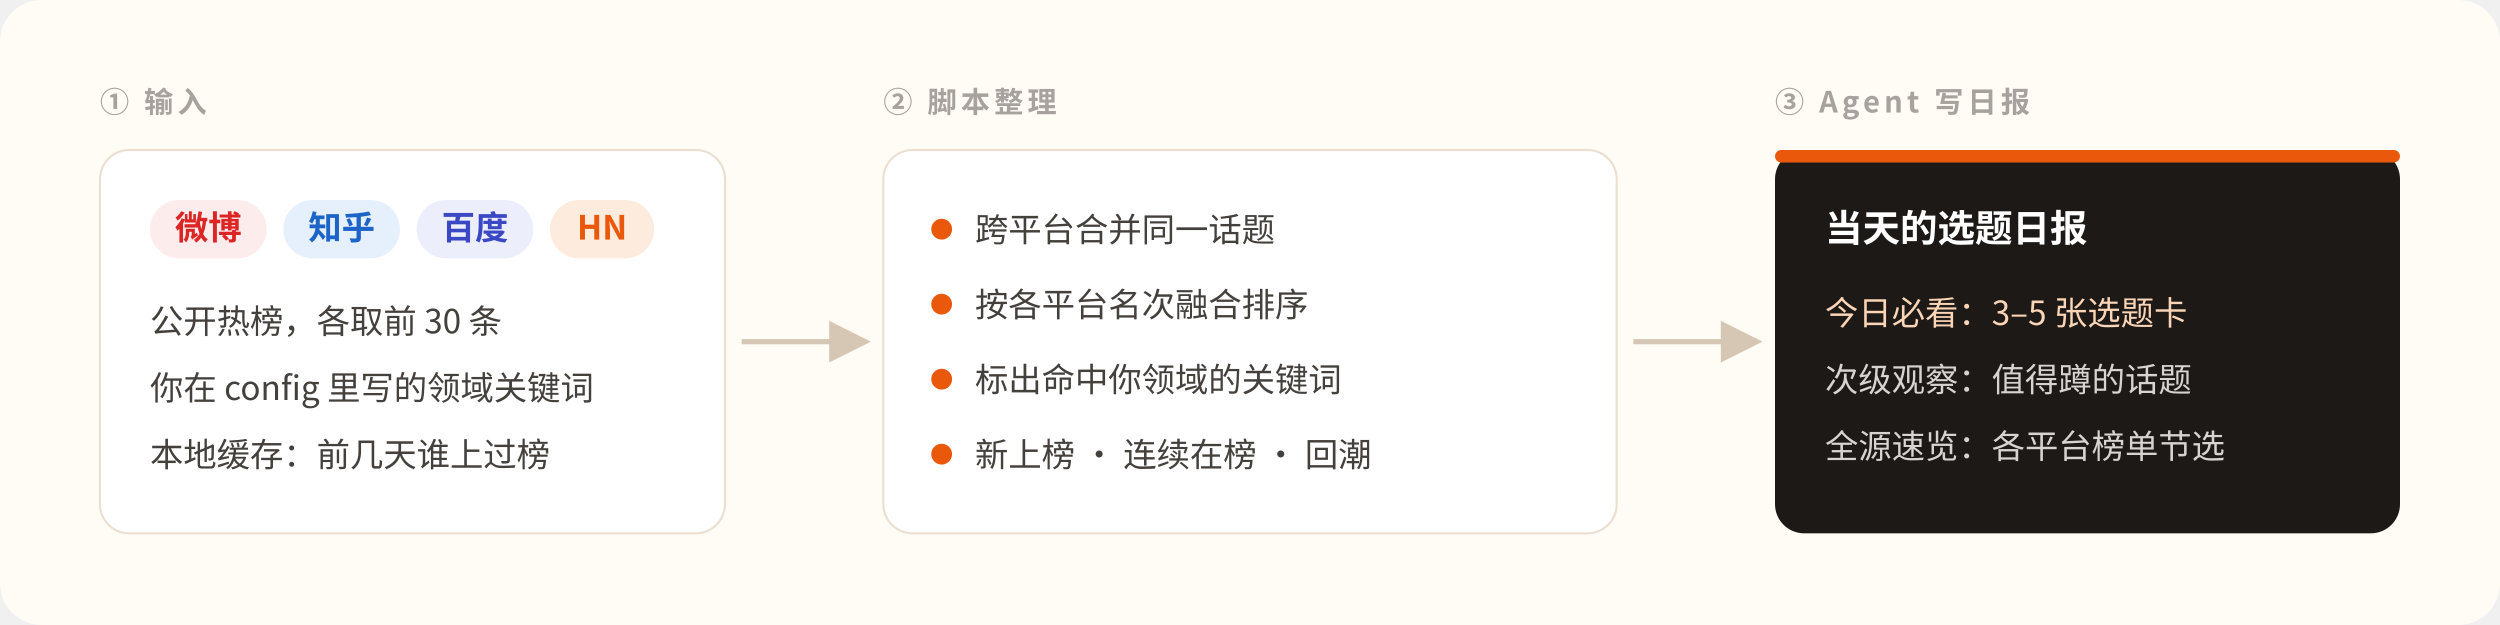
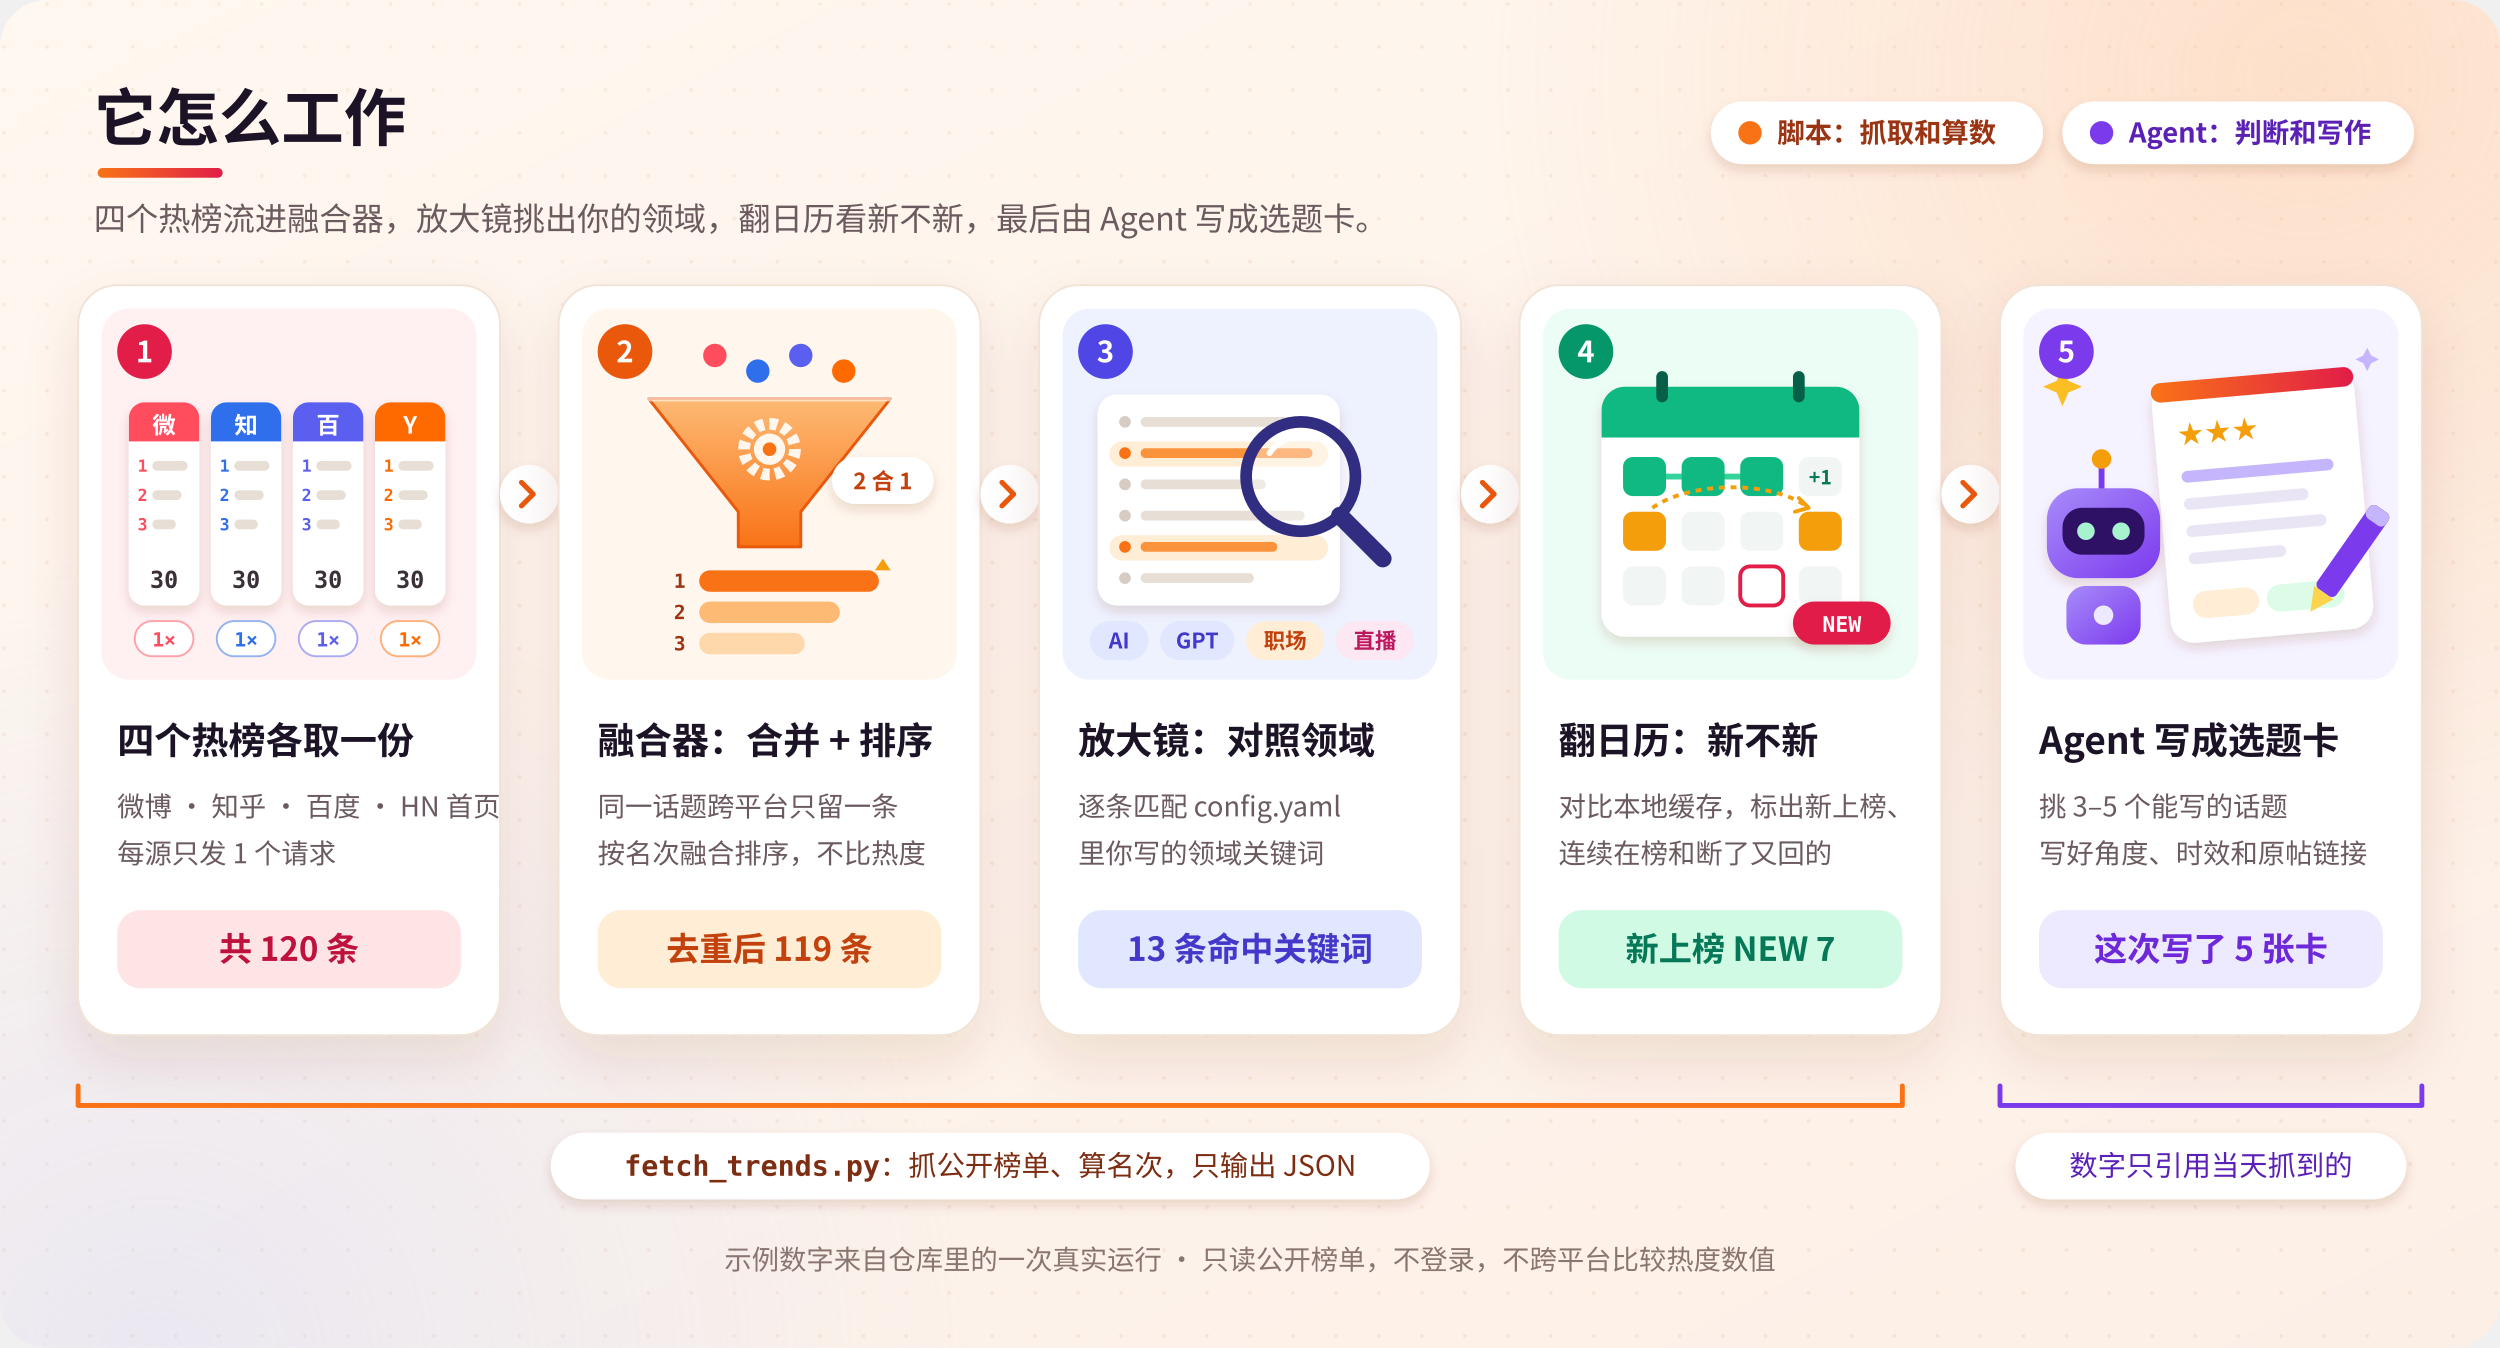
- <svg xmlns="http://www.w3.org/2000/svg" width="1200" height="300" viewBox="0 0 1200 300" role="img" aria-labelledby="t d">
-   <rect width="1200" height="300" rx="20" fill="#FFFBF5" />
+ <svg xmlns="http://www.w3.org/2000/svg" width="1280" height="690" viewBox="0 0 1280 690" role="img" aria-labelledby="t d">
  <defs>
-     <marker id="arr" viewBox="0 0 10 10" refX="8" refY="5" markerWidth="8" markerHeight="8" orient="auto">
-       <path d="M0 0 L10 5 L0 10 Z" fill="#D6C7B4" />
-     </marker>
+     <linearGradient id="bg" x1="0" y1="0" x2="1" y2="1">
+       <stop offset="0" stop-color="#FFF8F0" />
+       <stop offset="1" stop-color="#FCEFE6" />
+     </linearGradient>
+     <radialGradient id="g1" cx="1180" cy="40" r="420" gradientUnits="userSpaceOnUse">
+       <stop offset="0" stop-color="#FDBA8C" stop-opacity="0.35" />
+       <stop offset="1" stop-color="#FDBA8C" stop-opacity="0" />
+     </radialGradient>
+     <radialGradient id="g2" cx="80" cy="700" r="420" gradientUnits="userSpaceOnUse">
+       <stop offset="0" stop-color="#C7D2FE" stop-opacity="0.35" />
+       <stop offset="1" stop-color="#C7D2FE" stop-opacity="0" />
+     </radialGradient>
+     <pattern id="dots" width="22" height="22" patternUnits="userSpaceOnUse">
+       <circle cx="2" cy="2" r="1" fill="#B45309" fill-opacity="0.08" />
+     </pattern>
+     <linearGradient id="funnel" x1="0" y1="0" x2="0" y2="1">
+       <stop offset="0" stop-color="#FDBA74" />
+       <stop offset="1" stop-color="#F97316" />
+     </linearGradient>
+     <linearGradient id="accent" x1="0" y1="0" x2="1" y2="0">
+       <stop offset="0" stop-color="#F97316" />
+       <stop offset="1" stop-color="#E11D48" />
+     </linearGradient>
+     <linearGradient id="agent" x1="0" y1="0" x2="1" y2="1">
+       <stop offset="0" stop-color="#A78BFA" />
+       <stop offset="1" stop-color="#7C3AED" />
+     </linearGradient>
+     <filter id="sh" x="-20%" y="-20%" width="140%" height="150%">
+       <feDropShadow dx="0" dy="2" stdDeviation="2" flood-color="#7C2D12" flood-opacity="0.08" />
+       <feDropShadow dx="0" dy="12" stdDeviation="14" flood-color="#7C2D12" flood-opacity="0.12" />
+     </filter>
+     <filter id="shs" x="-40%" y="-40%" width="180%" height="190%">
+       <feDropShadow dx="0" dy="3" stdDeviation="3" flood-color="#7C2D12" flood-opacity="0.16" />
+     </filter>
  </defs>
+   <rect width="1280" height="690" rx="24" fill="url(#bg)" />
+   <rect width="1280" height="690" rx="24" fill="url(#dots)" />
+   <rect width="1280" height="690" rx="24" fill="url(#g1)" />
+   <rect width="1280" height="690" rx="24" fill="url(#g2)" />
  <g font-family="'PingFang SC','Hiragino Sans GB','Microsoft YaHei','Noto Sans CJK SC',sans-serif">
-     <text x="48" y="54" font-size="14" font-weight="700" fill="#A8A29E" letter-spacing="2">① 输入</text>
-     <rect x="48" y="72" width="300" height="184" rx="14" fill="#FFFFFF" stroke="#EADFD0" />
-     <g font-size="16" fill="#44403C">
-       <rect x="72" y="96" width="56" height="28" rx="14" fill="#FDECEC" />
-       <text x="100" y="115" text-anchor="middle" fill="#DC2626" font-weight="600">微博</text>
-       <rect x="136" y="96" width="56" height="28" rx="14" fill="#E6F0FC" />
-       <text x="164" y="115" text-anchor="middle" fill="#1D64C8" font-weight="600">知乎</text>
-       <rect x="200" y="96" width="56" height="28" rx="14" fill="#ECEEFC" />
-       <text x="228" y="115" text-anchor="middle" fill="#3B48C4" font-weight="600">百度</text>
-       <rect x="264" y="96" width="50" height="28" rx="14" fill="#FDEBDD" />
-       <text x="289" y="115" text-anchor="middle" fill="#EA580C" font-weight="600">HN</text>
-       <text x="72" y="160">公开热榜，各取前 30 条</text>
-       <text x="72" y="192">你在 config 里写的领域关键词</text>
-       <text x="72" y="224">本地缓存：前几天谁上过榜</text>
-     </g>
-     <line x1="356" y1="164" x2="414" y2="164" stroke="#D6C7B4" stroke-width="2.5" marker-end="url(#arr)" />
-     <text x="424" y="54" font-size="14" font-weight="700" fill="#A8A29E" letter-spacing="2">② 脚本整理</text>
-     <rect x="424" y="72" width="352" height="184" rx="14" fill="#FFFFFF" stroke="#EADFD0" />
-     <g font-size="16" fill="#44403C">
-       <circle cx="452" cy="110" r="5" fill="#EA580C" />
-       <text x="468" y="116">跨平台合并同一话题</text>
-       <circle cx="452" cy="146" r="5" fill="#EA580C" />
-       <text x="468" y="152">按各平台名次融合排序</text>
-       <circle cx="452" cy="182" r="5" fill="#EA580C" />
-       <text x="468" y="188">标出命中你领域的关键词</text>
-       <circle cx="452" cy="218" r="5" fill="#EA580C" />
-       <text x="468" y="224">新上榜 · 连续在榜 · 回潮</text>
-     </g>
-     <line x1="784" y1="164" x2="842" y2="164" stroke="#D6C7B4" stroke-width="2.5" marker-end="url(#arr)" />
-     <text x="852" y="54" font-size="14" font-weight="700" fill="#A8A29E" letter-spacing="2">③ Agent 写日报</text>
-     <rect x="852" y="72" width="300" height="184" rx="14" fill="#1C1917" />
-     <rect x="852" y="72" width="300" height="6" rx="3" fill="#EA580C" />
-     <g font-size="16">
-       <text x="876" y="116" fill="#FFFFFF" font-weight="700" font-size="18">当天的选题日报</text>
-       <text x="876" y="156" fill="#FBD5B5">今日必看：3–5 张选题卡</text>
-       <text x="876" y="188" fill="#D6D3D1">次级观察：值得蹲的话题</text>
-       <text x="876" y="220" fill="#D6D3D1">全源速览：各平台榜单节选</text>
-     </g>
+     <text x="48" y="72" font-size="32" font-weight="800" fill="#1C1426">它怎么工作</text>
+     <rect x="50" y="86" width="64" height="5" rx="2.5" fill="url(#accent)" />
+     <text x="48" y="118" font-size="16.5" fill="#6B5A5E">四个热榜流进融合器，放大镜挑出你的领域，翻日历看新不新，最后由 Agent 写成选题卡。</text>
+     <g font-size="14" font-weight="600">
+       <rect x="876" y="52" width="170" height="32" rx="16" fill="#FFFFFF" filter="url(#shs)" />
+       <circle cx="896" cy="68" r="6" fill="#F97316" />
+       <text x="910" y="73" fill="#9A3412">脚本：抓取和算数</text>
+       <rect x="1056" y="52" width="180" height="32" rx="16" fill="#FFFFFF" filter="url(#shs)" />
+       <circle cx="1076" cy="68" r="6" fill="#7C3AED" />
+       <text x="1090" y="73" fill="#5B21B6">Agent：判断和写作</text>
+     </g>
+     <rect x="40" y="146" width="216" height="384" rx="20" fill="#FFFFFF" filter="url(#sh)" />
+     <rect x="40" y="146" width="216" height="384" rx="20" fill="none" stroke="#F1E3D6" />
+     <rect x="52" y="158" width="192" height="190" rx="14" fill="#FFF1F2" />
+     <g transform="translate(52 158)">
+       <g filter="url(#shs)">
+         <rect x="14" y="48" width="36" height="104" rx="8" fill="#FFFFFF" />
+       </g>
+       <path d="M14 56a8 8 0 0 1 8-8h20a8 8 0 0 1 8 8v12h-36z" fill="#FF4D5E" />
+       <text x="32" y="64" font-size="12" font-weight="700" fill="#FFFFFF" text-anchor="middle">微</text>
+       <text x="21" y="83.5" font-size="8.5" font-weight="700" fill="#FF4D5E" text-anchor="middle" font-family="'SF Mono',Menlo,Consolas,monospace">1</text>
+       <rect x="26" y="78" width="18" height="5" rx="2.5" fill="#E7DED6" />
+       <text x="21" y="98.5" font-size="8.5" font-weight="700" fill="#FF4D5E" text-anchor="middle" font-family="'SF Mono',Menlo,Consolas,monospace">2</text>
+       <rect x="26" y="93" width="15" height="5" rx="2.5" fill="#E7DED6" />
+       <text x="21" y="113.5" font-size="8.5" font-weight="700" fill="#FF4D5E" text-anchor="middle" font-family="'SF Mono',Menlo,Consolas,monospace">3</text>
+       <rect x="26" y="108" width="12" height="5" rx="2.5" fill="#E7DED6" />
+       <text x="32" y="143" font-size="12" font-weight="800" fill="#3B2F38" text-anchor="middle" font-family="'SF Mono',Menlo,Consolas,monospace">30</text>
+       <rect x="17" y="160" width="30" height="18" rx="9" fill="#FFFFFF" stroke="#FF4D5E" stroke-opacity="0.5" />
+       <text x="32" y="173" font-size="10" font-weight="700" fill="#FF4D5E" text-anchor="middle" font-family="'SF Mono',Menlo,Consolas,monospace">1×</text>
+       <g filter="url(#shs)">
+         <rect x="56" y="48" width="36" height="104" rx="8" fill="#FFFFFF" />
+       </g>
+       <path d="M56 56a8 8 0 0 1 8-8h20a8 8 0 0 1 8 8v12h-36z" fill="#2F6FEB" />
+       <text x="74" y="64" font-size="12" font-weight="700" fill="#FFFFFF" text-anchor="middle">知</text>
+       <text x="63" y="83.5" font-size="8.5" font-weight="700" fill="#2F6FEB" text-anchor="middle" font-family="'SF Mono',Menlo,Consolas,monospace">1</text>
+       <rect x="68" y="78" width="18" height="5" rx="2.5" fill="#E7DED6" />
+       <text x="63" y="98.5" font-size="8.5" font-weight="700" fill="#2F6FEB" text-anchor="middle" font-family="'SF Mono',Menlo,Consolas,monospace">2</text>
+       <rect x="68" y="93" width="15" height="5" rx="2.5" fill="#E7DED6" />
+       <text x="63" y="113.5" font-size="8.5" font-weight="700" fill="#2F6FEB" text-anchor="middle" font-family="'SF Mono',Menlo,Consolas,monospace">3</text>
+       <rect x="68" y="108" width="12" height="5" rx="2.5" fill="#E7DED6" />
+       <text x="74" y="143" font-size="12" font-weight="800" fill="#3B2F38" text-anchor="middle" font-family="'SF Mono',Menlo,Consolas,monospace">30</text>
+       <rect x="59" y="160" width="30" height="18" rx="9" fill="#FFFFFF" stroke="#2F6FEB" stroke-opacity="0.5" />
+       <text x="74" y="173" font-size="10" font-weight="700" fill="#2F6FEB" text-anchor="middle" font-family="'SF Mono',Menlo,Consolas,monospace">1×</text>
+       <g filter="url(#shs)">
+         <rect x="98" y="48" width="36" height="104" rx="8" fill="#FFFFFF" />
+       </g>
+       <path d="M98 56a8 8 0 0 1 8-8h20a8 8 0 0 1 8 8v12h-36z" fill="#5B5FEF" />
+       <text x="116" y="64" font-size="12" font-weight="700" fill="#FFFFFF" text-anchor="middle">百</text>
+       <text x="105" y="83.5" font-size="8.5" font-weight="700" fill="#5B5FEF" text-anchor="middle" font-family="'SF Mono',Menlo,Consolas,monospace">1</text>
+       <rect x="110" y="78" width="18" height="5" rx="2.5" fill="#E7DED6" />
+       <text x="105" y="98.5" font-size="8.5" font-weight="700" fill="#5B5FEF" text-anchor="middle" font-family="'SF Mono',Menlo,Consolas,monospace">2</text>
+       <rect x="110" y="93" width="15" height="5" rx="2.5" fill="#E7DED6" />
+       <text x="105" y="113.5" font-size="8.5" font-weight="700" fill="#5B5FEF" text-anchor="middle" font-family="'SF Mono',Menlo,Consolas,monospace">3</text>
+       <rect x="110" y="108" width="12" height="5" rx="2.5" fill="#E7DED6" />
+       <text x="116" y="143" font-size="12" font-weight="800" fill="#3B2F38" text-anchor="middle" font-family="'SF Mono',Menlo,Consolas,monospace">30</text>
+       <rect x="101" y="160" width="30" height="18" rx="9" fill="#FFFFFF" stroke="#5B5FEF" stroke-opacity="0.5" />
+       <text x="116" y="173" font-size="10" font-weight="700" fill="#5B5FEF" text-anchor="middle" font-family="'SF Mono',Menlo,Consolas,monospace">1×</text>
+       <g filter="url(#shs)">
+         <rect x="140" y="48" width="36" height="104" rx="8" fill="#FFFFFF" />
+       </g>
+       <path d="M140 56a8 8 0 0 1 8-8h20a8 8 0 0 1 8 8v12h-36z" fill="#FF6A00" />
+       <text x="158" y="64" font-size="12" font-weight="700" fill="#FFFFFF" text-anchor="middle">Y</text>
+       <text x="147" y="83.5" font-size="8.5" font-weight="700" fill="#FF6A00" text-anchor="middle" font-family="'SF Mono',Menlo,Consolas,monospace">1</text>
+       <rect x="152" y="78" width="18" height="5" rx="2.5" fill="#E7DED6" />
+       <text x="147" y="98.5" font-size="8.5" font-weight="700" fill="#FF6A00" text-anchor="middle" font-family="'SF Mono',Menlo,Consolas,monospace">2</text>
+       <rect x="152" y="93" width="15" height="5" rx="2.5" fill="#E7DED6" />
+       <text x="147" y="113.5" font-size="8.5" font-weight="700" fill="#FF6A00" text-anchor="middle" font-family="'SF Mono',Menlo,Consolas,monospace">3</text>
+       <rect x="152" y="108" width="12" height="5" rx="2.5" fill="#E7DED6" />
+       <text x="158" y="143" font-size="12" font-weight="800" fill="#3B2F38" text-anchor="middle" font-family="'SF Mono',Menlo,Consolas,monospace">30</text>
+       <rect x="143" y="160" width="30" height="18" rx="9" fill="#FFFFFF" stroke="#FF6A00" stroke-opacity="0.5" />
+       <text x="158" y="173" font-size="10" font-weight="700" fill="#FF6A00" text-anchor="middle" font-family="'SF Mono',Menlo,Consolas,monospace">1×</text>
+     </g>
+     <circle cx="74" cy="180" r="14" fill="#E11D48" />
+     <text x="74" y="185.5" font-size="15" font-weight="800" fill="#FFFFFF" text-anchor="middle">1</text>
+     <text x="60" y="386" font-size="19" font-weight="800" fill="#1C1426">四个热榜各取一份</text>
+     <text x="60" y="418" font-size="14" fill="#6B5A5E">微博 · 知乎 · 百度 · HN 首页</text>
+     <text x="60" y="442" font-size="14" fill="#6B5A5E">每源只发 1 个请求</text>
+     <rect x="60" y="466" width="176" height="40" rx="12" fill="#FFE4E6" />
+     <text x="148.0" y="492" font-size="17" font-weight="800" fill="#BE123C" text-anchor="middle">共 120 条</text>
+     <circle cx="271.0" cy="253" r="15" fill="#FFFFFF" filter="url(#shs)" />
+     <path d="M267.0 247l6 6-6 6" fill="none" stroke="#EA580C" stroke-width="2.6" stroke-linecap="round" stroke-linejoin="round" />
+     <rect x="286" y="146" width="216" height="384" rx="20" fill="#FFFFFF" filter="url(#sh)" />
+     <rect x="286" y="146" width="216" height="384" rx="20" fill="none" stroke="#F1E3D6" />
+     <rect x="298" y="158" width="192" height="190" rx="14" fill="#FFF7ED" />
+     <g transform="translate(298 158)">
+       <circle cx="68" cy="24" r="6" fill="#FF4D5E" />
+       <circle cx="90" cy="32" r="6" fill="#2F6FEB" />
+       <circle cx="112" cy="24" r="6" fill="#5B5FEF" />
+       <circle cx="134" cy="32" r="6" fill="#FF6A00" />
+       <path d="M34 46H158L112 104V122H80V104Z" fill="url(#funnel)" stroke="#EA580C" stroke-width="1.5" stroke-linejoin="round" />
+       <path d="M34 46H158" stroke="#FFFFFF" stroke-opacity="0.6" stroke-width="3" stroke-linecap="round" />
+       <circle cx="96" cy="72" r="13" fill="none" stroke="#FFF7ED" stroke-width="6" stroke-dasharray="4 2.8" />
+       <circle cx="96" cy="72" r="8" fill="#FFF7ED" />
+       <circle cx="96" cy="72" r="3.5" fill="#F97316" />
+       <g filter="url(#shs)">
+         <rect x="128" y="76" width="52" height="24" rx="12" fill="#FFFFFF" />
+       </g>
+       <text x="154" y="92.5" font-size="11.5" font-weight="700" fill="#C2410C" text-anchor="middle">2 合 1</text>
+       <text x="50" y="143" font-size="10" font-weight="800" fill="#9A3412" text-anchor="middle" font-family="'SF Mono',Menlo,Consolas,monospace">1</text>
+       <rect x="60" y="134" width="92" height="11" rx="5.5" fill="#F97316" />
+       <text x="50" y="159" font-size="10" font-weight="800" fill="#9A3412" text-anchor="middle" font-family="'SF Mono',Menlo,Consolas,monospace">2</text>
+       <rect x="60" y="150" width="72" height="11" rx="5.5" fill="#FDBA74" />
+       <text x="50" y="175" font-size="10" font-weight="800" fill="#9A3412" text-anchor="middle" font-family="'SF Mono',Menlo,Consolas,monospace">3</text>
+       <rect x="60" y="166" width="54" height="11" rx="5.5" fill="#FED7AA" />
+       <path d="M150 134l4 -6 4 6z" fill="#F59E0B" />
+     </g>
+     <circle cx="320" cy="180" r="14" fill="#EA580C" />
+     <text x="320" y="185.5" font-size="15" font-weight="800" fill="#FFFFFF" text-anchor="middle">2</text>
+     <text x="306" y="386" font-size="19" font-weight="800" fill="#1C1426">融合器：合并 + 排序</text>
+     <text x="306" y="418" font-size="14" fill="#6B5A5E">同一话题跨平台只留一条</text>
+     <text x="306" y="442" font-size="14" fill="#6B5A5E">按名次融合排序，不比热度</text>
+     <rect x="306" y="466" width="176" height="40" rx="12" fill="#FFEDD5" />
+     <text x="394.0" y="492" font-size="17" font-weight="800" fill="#C2410C" text-anchor="middle">去重后 119 条</text>
+     <circle cx="517.0" cy="253" r="15" fill="#FFFFFF" filter="url(#shs)" />
+     <path d="M513.0 247l6 6-6 6" fill="none" stroke="#EA580C" stroke-width="2.6" stroke-linecap="round" stroke-linejoin="round" />
+     <rect x="532" y="146" width="216" height="384" rx="20" fill="#FFFFFF" filter="url(#sh)" />
+     <rect x="532" y="146" width="216" height="384" rx="20" fill="none" stroke="#F1E3D6" />
+     <rect x="544" y="158" width="192" height="190" rx="14" fill="#EEF2FF" />
+     <g transform="translate(544 158)">
+       <g filter="url(#shs)">
+         <rect x="18" y="44" width="124" height="108" rx="10" fill="#FFFFFF" />
+       </g>
+       <circle cx="32" cy="58" r="3" fill="#D6CCC3" />
+       <rect x="40" y="55.5" width="78" height="5" rx="2.5" fill="#E7DED6" />
+       <rect x="24" y="68" width="112" height="13" rx="6.5" fill="#FFEDD5" />
+       <circle cx="32" cy="74" r="3" fill="#F97316" />
+       <rect x="40" y="71.5" width="88" height="5" rx="2.5" fill="#FB923C" />
+       <circle cx="32" cy="90" r="3" fill="#D6CCC3" />
+       <rect x="40" y="87.5" width="64" height="5" rx="2.5" fill="#E7DED6" />
+       <circle cx="32" cy="106" r="3" fill="#D6CCC3" />
+       <rect x="40" y="103.5" width="84" height="5" rx="2.5" fill="#E7DED6" />
+       <rect x="24" y="116" width="112" height="13" rx="6.5" fill="#FFEDD5" />
+       <circle cx="32" cy="122" r="3" fill="#F97316" />
+       <rect x="40" y="119.5" width="70" height="5" rx="2.5" fill="#FB923C" />
+       <circle cx="32" cy="138" r="3" fill="#D6CCC3" />
+       <rect x="40" y="135.5" width="58" height="5" rx="2.5" fill="#E7DED6" />
+       <circle cx="122" cy="86" r="28" fill="#FFFFFF" fill-opacity="0.35" stroke="#312E81" stroke-width="6" />
+       <path d="M142 106l22 22" stroke="#312E81" stroke-width="9" stroke-linecap="round" />
+       <path d="M106 74a18 18 0 0 1 12-8" stroke="#FFFFFF" stroke-width="3" stroke-linecap="round" fill="none" />
+       <rect x="14" y="160" width="30" height="20" rx="10" fill="#E0E7FF" />
+       <text x="29.0" y="174" font-size="11" font-weight="700" fill="#4338CA" text-anchor="middle">AI</text>
+       <rect x="50" y="160" width="38" height="20" rx="10" fill="#E0E7FF" />
+       <text x="69.0" y="174" font-size="11" font-weight="700" fill="#4338CA" text-anchor="middle">GPT</text>
+       <rect x="94" y="160" width="40" height="20" rx="10" fill="#FFEDD5" />
+       <text x="114.0" y="174" font-size="11" font-weight="700" fill="#C2410C" text-anchor="middle">职场</text>
+       <rect x="140" y="160" width="40" height="20" rx="10" fill="#FCE7F3" />
+       <text x="160.0" y="174" font-size="11" font-weight="700" fill="#BE185D" text-anchor="middle">直播</text>
+     </g>
+     <circle cx="566" cy="180" r="14" fill="#4F46E5" />
+     <text x="566" y="185.5" font-size="15" font-weight="800" fill="#FFFFFF" text-anchor="middle">3</text>
+     <text x="552" y="386" font-size="19" font-weight="800" fill="#1C1426">放大镜：对照领域</text>
+     <text x="552" y="418" font-size="14" fill="#6B5A5E">逐条匹配 config.yaml</text>
+     <text x="552" y="442" font-size="14" fill="#6B5A5E">里你写的领域关键词</text>
+     <rect x="552" y="466" width="176" height="40" rx="12" fill="#E0E7FF" />
+     <text x="640.0" y="492" font-size="17" font-weight="800" fill="#4338CA" text-anchor="middle">13 条命中关键词</text>
+     <circle cx="763.0" cy="253" r="15" fill="#FFFFFF" filter="url(#shs)" />
+     <path d="M759.0 247l6 6-6 6" fill="none" stroke="#EA580C" stroke-width="2.6" stroke-linecap="round" stroke-linejoin="round" />
+     <rect x="778" y="146" width="216" height="384" rx="20" fill="#FFFFFF" filter="url(#sh)" />
+     <rect x="778" y="146" width="216" height="384" rx="20" fill="none" stroke="#F1E3D6" />
+     <rect x="790" y="158" width="192" height="190" rx="14" fill="#ECFDF5" />
+     <g transform="translate(790 158)">
+       <g filter="url(#shs)">
+         <rect x="30" y="40" width="132" height="128" rx="12" fill="#FFFFFF" />
+       </g>
+       <path d="M30 52a12 12 0 0 1 12-12h108a12 12 0 0 1 12 12v14H30z" fill="#10B981" />
+       <rect x="58" y="32" width="6" height="16" rx="3" fill="#065F46" />
+       <rect x="128" y="32" width="6" height="16" rx="3" fill="#065F46" />
+       <rect x="41" y="76" width="22" height="20" rx="5" fill="#F1F5F4" />
+       <rect x="71" y="76" width="22" height="20" rx="5" fill="#F1F5F4" />
+       <rect x="101" y="76" width="22" height="20" rx="5" fill="#F1F5F4" />
+       <rect x="131" y="76" width="22" height="20" rx="5" fill="#F1F5F4" />
+       <rect x="41" y="104" width="22" height="20" rx="5" fill="#F1F5F4" />
+       <rect x="71" y="104" width="22" height="20" rx="5" fill="#F1F5F4" />
+       <rect x="101" y="104" width="22" height="20" rx="5" fill="#F1F5F4" />
+       <rect x="131" y="104" width="22" height="20" rx="5" fill="#F1F5F4" />
+       <rect x="41" y="132" width="22" height="20" rx="5" fill="#F1F5F4" />
+       <rect x="71" y="132" width="22" height="20" rx="5" fill="#F1F5F4" />
+       <rect x="101" y="132" width="22" height="20" rx="5" fill="#F1F5F4" />
+       <rect x="131" y="132" width="22" height="20" rx="5" fill="#F1F5F4" />
+       <path d="M52 86H112" stroke="#34D399" stroke-width="3" />
+       <rect x="41" y="76" width="22" height="20" rx="5" fill="#10B981" />
+       <rect x="71" y="76" width="22" height="20" rx="5" fill="#10B981" />
+       <rect x="101" y="76" width="22" height="20" rx="5" fill="#10B981" />
+       <text x="142" y="90" font-size="10" font-weight="800" fill="#047857" text-anchor="middle">+1</text>
+       <rect x="41" y="104" width="22" height="20" rx="5" fill="#F59E0B" />
+       <rect x="131" y="104" width="22" height="20" rx="5" fill="#F59E0B" />
+       <path d="M56 102C76 88 118 88 136 102" fill="none" stroke="#F59E0B" stroke-width="2" stroke-dasharray="3 3" />
+       <path d="M131 97l5 5-7 2" fill="none" stroke="#F59E0B" stroke-width="2" stroke-linecap="round" stroke-linejoin="round" />
+       <rect x="101" y="132" width="22" height="20" rx="5" fill="#FFFFFF" stroke="#E11D48" stroke-width="2" />
+       <g filter="url(#shs)">
+         <rect x="128" y="150" width="50" height="22" rx="11" fill="#E11D48" />
+       </g>
+       <text x="153" y="165.5" font-size="11" font-weight="800" fill="#FFFFFF" text-anchor="middle" font-family="'SF Mono',Menlo,Consolas,monospace">NEW</text>
+     </g>
+     <circle cx="812" cy="180" r="14" fill="#059669" />
+     <text x="812" y="185.5" font-size="15" font-weight="800" fill="#FFFFFF" text-anchor="middle">4</text>
+     <text x="798" y="386" font-size="19" font-weight="800" fill="#1C1426">翻日历：新不新</text>
+     <text x="798" y="418" font-size="14" fill="#6B5A5E">对比本地缓存，标出新上榜、</text>
+     <text x="798" y="442" font-size="14" fill="#6B5A5E">连续在榜和断了又回的</text>
+     <rect x="798" y="466" width="176" height="40" rx="12" fill="#D1FAE5" />
+     <text x="886.0" y="492" font-size="17" font-weight="800" fill="#047857" text-anchor="middle">新上榜 NEW 7</text>
+     <circle cx="1009.0" cy="253" r="15" fill="#FFFFFF" filter="url(#shs)" />
+     <path d="M1005.0 247l6 6-6 6" fill="none" stroke="#EA580C" stroke-width="2.6" stroke-linecap="round" stroke-linejoin="round" />
+     <rect x="1024" y="146" width="216" height="384" rx="20" fill="#FFFFFF" filter="url(#sh)" />
+     <rect x="1024" y="146" width="216" height="384" rx="20" fill="none" stroke="#F1E3D6" />
+     <rect x="1036" y="158" width="192" height="190" rx="14" fill="#F5F3FF" />
+     <g transform="translate(1036 158)">
+       <g transform="rotate(-5 120 96)" filter="url(#shs)">
+         <rect x="70" y="34" width="104" height="134" rx="12" fill="#FFFFFF" />
+       </g>
+       <g transform="rotate(-5 120 96)">
+         <rect x="70" y="34" width="104" height="10" rx="5" fill="url(#accent)" />
+         <text x="82" y="66" font-size="13" fill="#F59E0B" letter-spacing="1">★★★</text>
+         <rect x="82" y="80" width="78" height="6" rx="3" fill="#C4B5FD" />
+         <rect x="82" y="94" width="64" height="6" rx="3" fill="#EAE5F5" />
+         <rect x="82" y="108" width="72" height="6" rx="3" fill="#EAE5F5" />
+         <rect x="82" y="122" width="50" height="6" rx="3" fill="#EAE5F5" />
+         <rect x="82" y="142" width="34" height="14" rx="7" fill="#FFEDD5" />
+         <rect x="120" y="142" width="40" height="14" rx="7" fill="#DCFCE7" />
+       </g>
+       <g transform="rotate(35 160 140)">
+         <rect x="152" y="96" width="12" height="52" rx="3" fill="#7C3AED" />
+         <path d="M152 148h12l-6 12z" fill="#FCD34D" />
+         <rect x="152" y="96" width="12" height="8" rx="3" fill="#C4B5FD" />
+       </g>
+       <path d="M40 92v-12" stroke="#7C3AED" stroke-width="3" stroke-linecap="round" />
+       <circle cx="40" cy="77" r="5" fill="#F59E0B" />
+       <rect x="12" y="92" width="58" height="46" rx="16" fill="url(#agent)" filter="url(#shs)" />
+       <rect x="20" y="102" width="42" height="24" rx="10" fill="#2E1065" />
+       <circle cx="32" cy="114" r="4.5" fill="#A7F3D0" />
+       <circle cx="50" cy="114" r="4.5" fill="#A7F3D0" />
+       <rect x="22" y="142" width="38" height="30" rx="10" fill="url(#agent)" />
+       <circle cx="41" cy="157" r="5" fill="#EDE9FE" />
+       <path d="M20 30l3 7 7 3-7 3-3 7-3-7-7-3 7-3z" fill="#FBBF24" />
+       <path d="M176 20l2 4 4 2-4 2-2 4-2-4-4-2 4-2z" fill="#C4B5FD" />
+     </g>
+     <circle cx="1058" cy="180" r="14" fill="#7C3AED" />
+     <text x="1058" y="185.5" font-size="15" font-weight="800" fill="#FFFFFF" text-anchor="middle">5</text>
+     <text x="1044" y="386" font-size="19" font-weight="800" fill="#1C1426">Agent 写成选题卡</text>
+     <text x="1044" y="418" font-size="14" fill="#6B5A5E">挑 3–5 个能写的话题</text>
+     <text x="1044" y="442" font-size="14" fill="#6B5A5E">写好角度、时效和原帖链接</text>
+     <rect x="1044" y="466" width="176" height="40" rx="12" fill="#EDE9FE" />
+     <text x="1132.0" y="492" font-size="17" font-weight="800" fill="#6D28D9" text-anchor="middle">这次写了 5 张卡</text>
+     <path d="M40 556V566H974V556" fill="none" stroke="#F97316" stroke-width="2.5" stroke-linecap="round" stroke-linejoin="round" />
+     <rect x="282" y="580" width="450" height="34" rx="17" fill="#FFFFFF" filter="url(#shs)" />
+     <text x="507" y="602" font-size="14.5" fill="#7C2D12" text-anchor="middle">
+       <tspan font-weight="700" font-family="'SF Mono',Menlo,Consolas,monospace">fetch_trends.py</tspan>：抓公开榜单、算名次，只输出 JSON</text>
+     <path d="M1024 556V566H1240V556" fill="none" stroke="#7C3AED" stroke-width="2.5" stroke-linecap="round" stroke-linejoin="round" />
+     <rect x="1032" y="580" width="200" height="34" rx="17" fill="#FFFFFF" filter="url(#shs)" />
+     <text x="1132" y="602" font-size="14.5" fill="#5B21B6" text-anchor="middle">数字只引用当天抓到的</text>
+     <text x="640" y="650" font-size="14" fill="#8A7570" text-anchor="middle">示例数字来自仓库里的一次真实运行 · 只读公开榜单，不登录，不跨平台比较热度数值</text>
  </g>
</svg>
